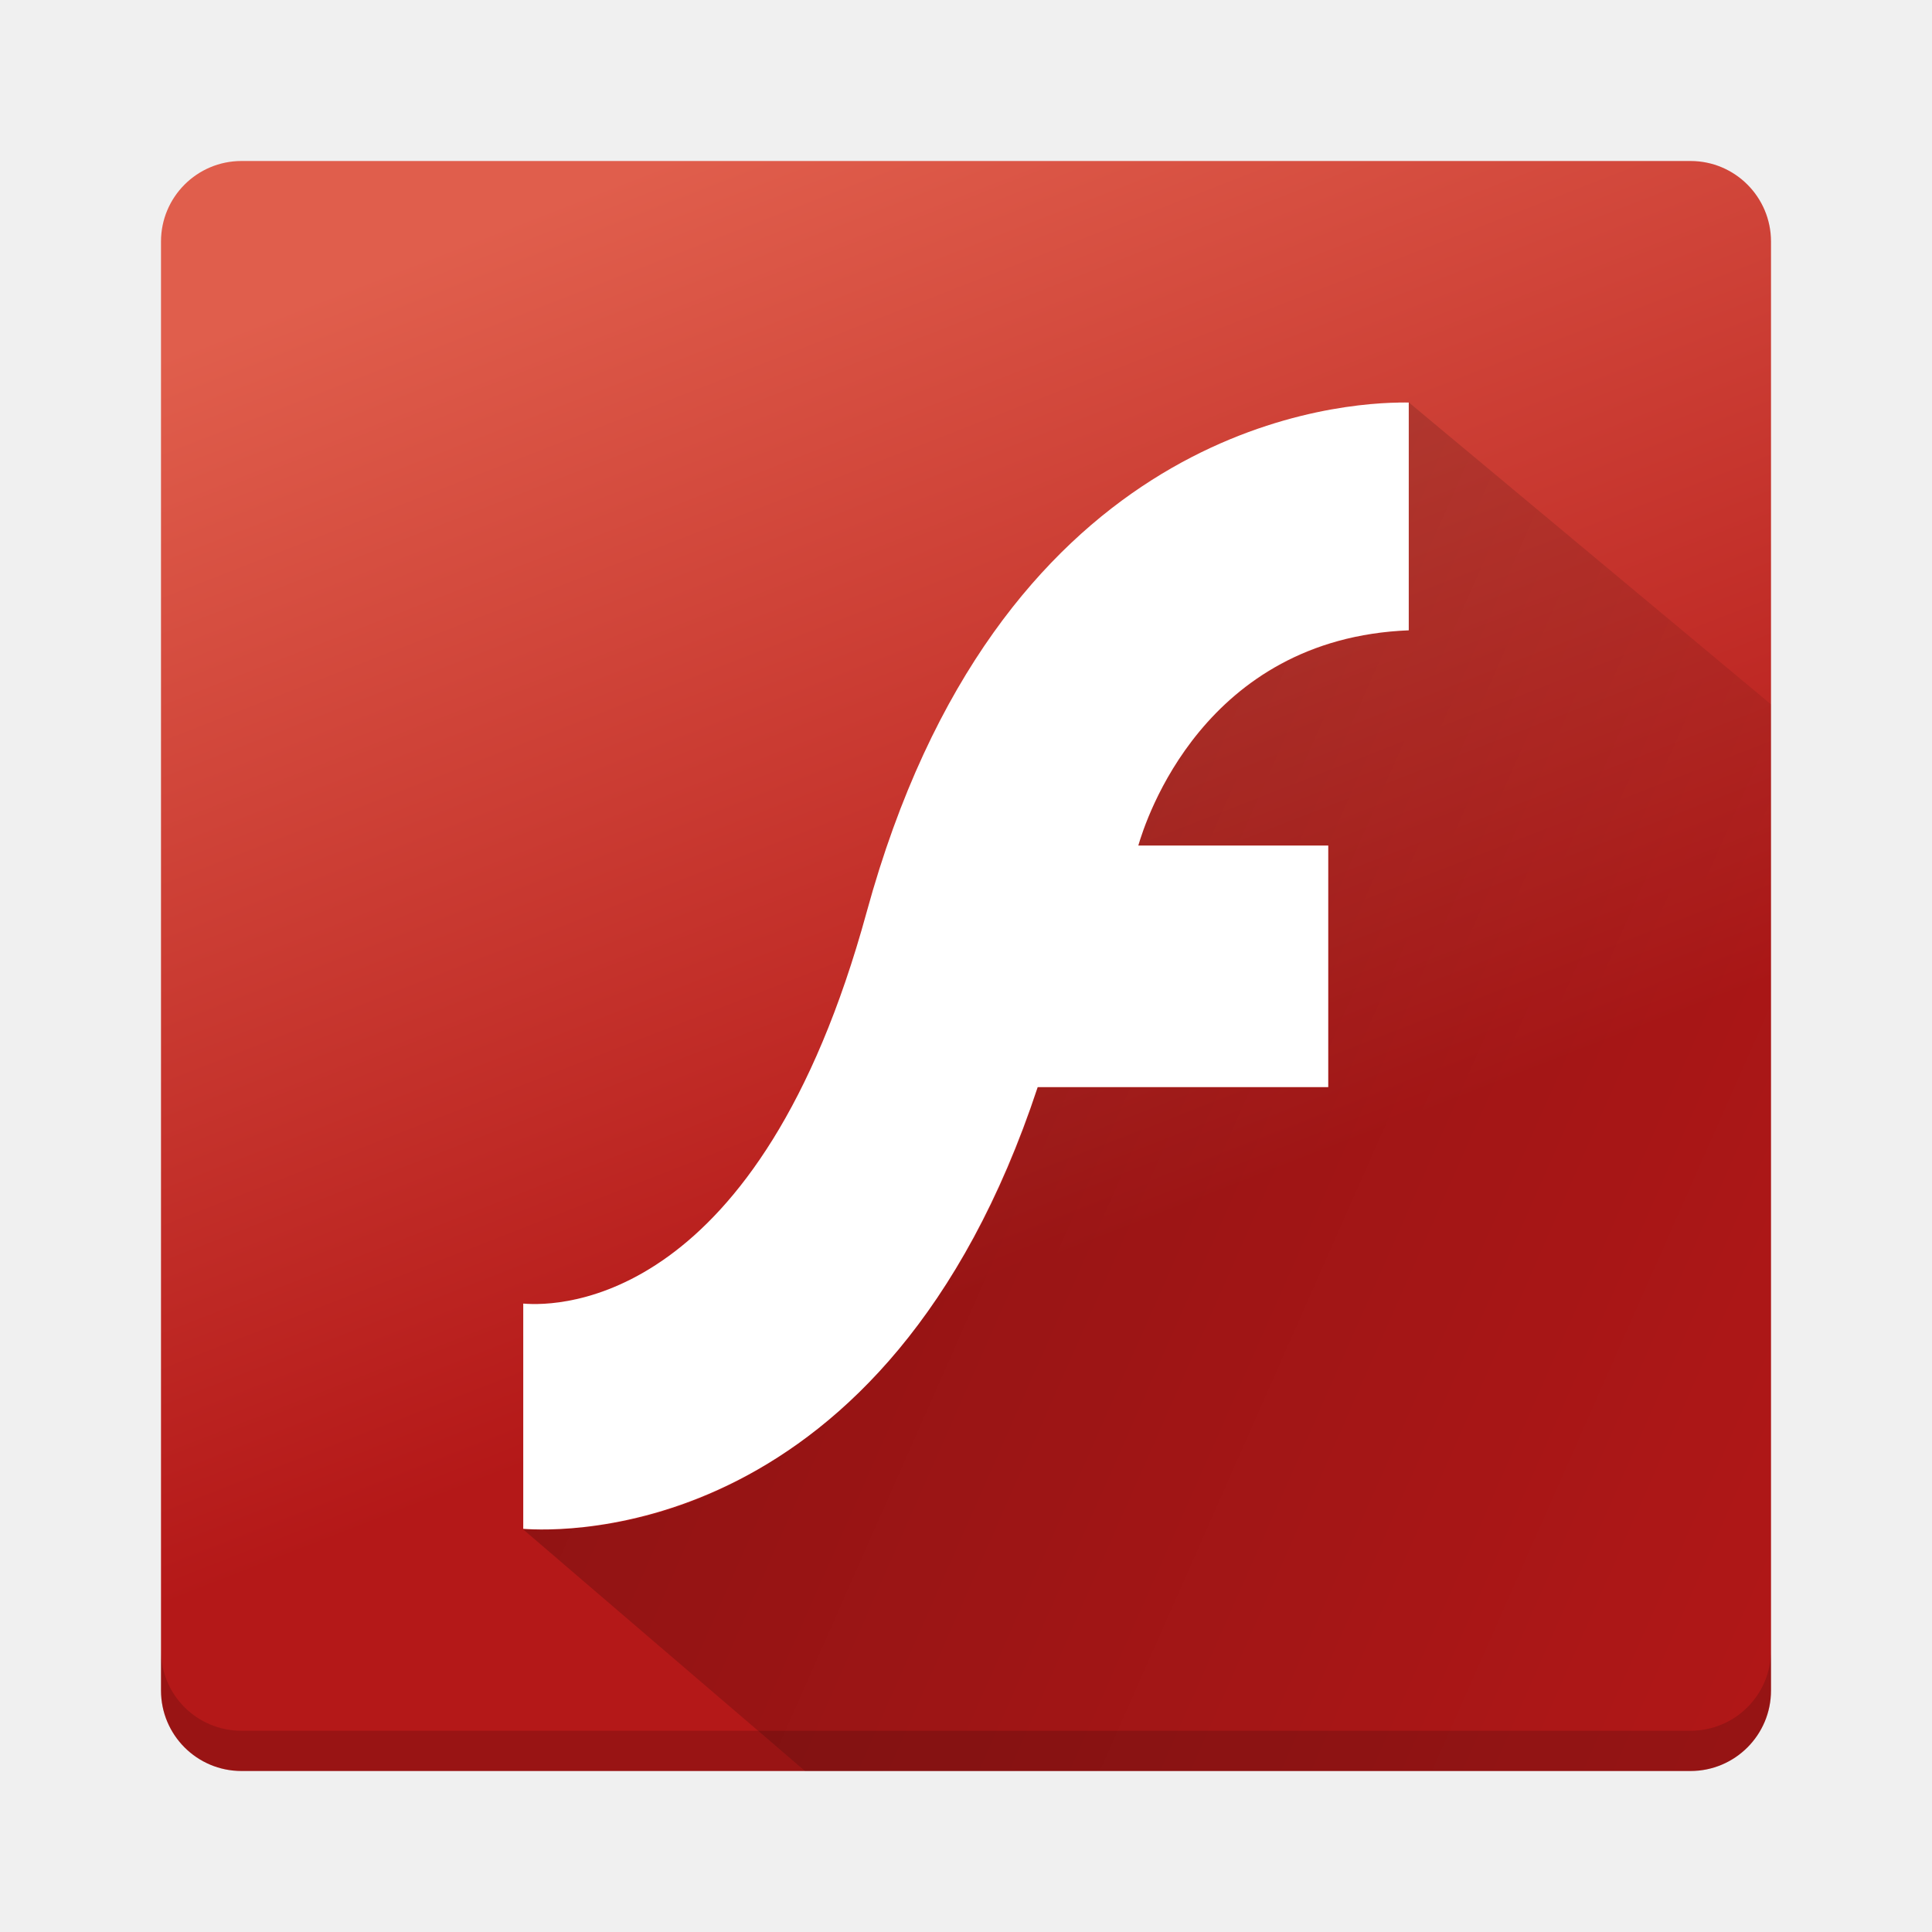
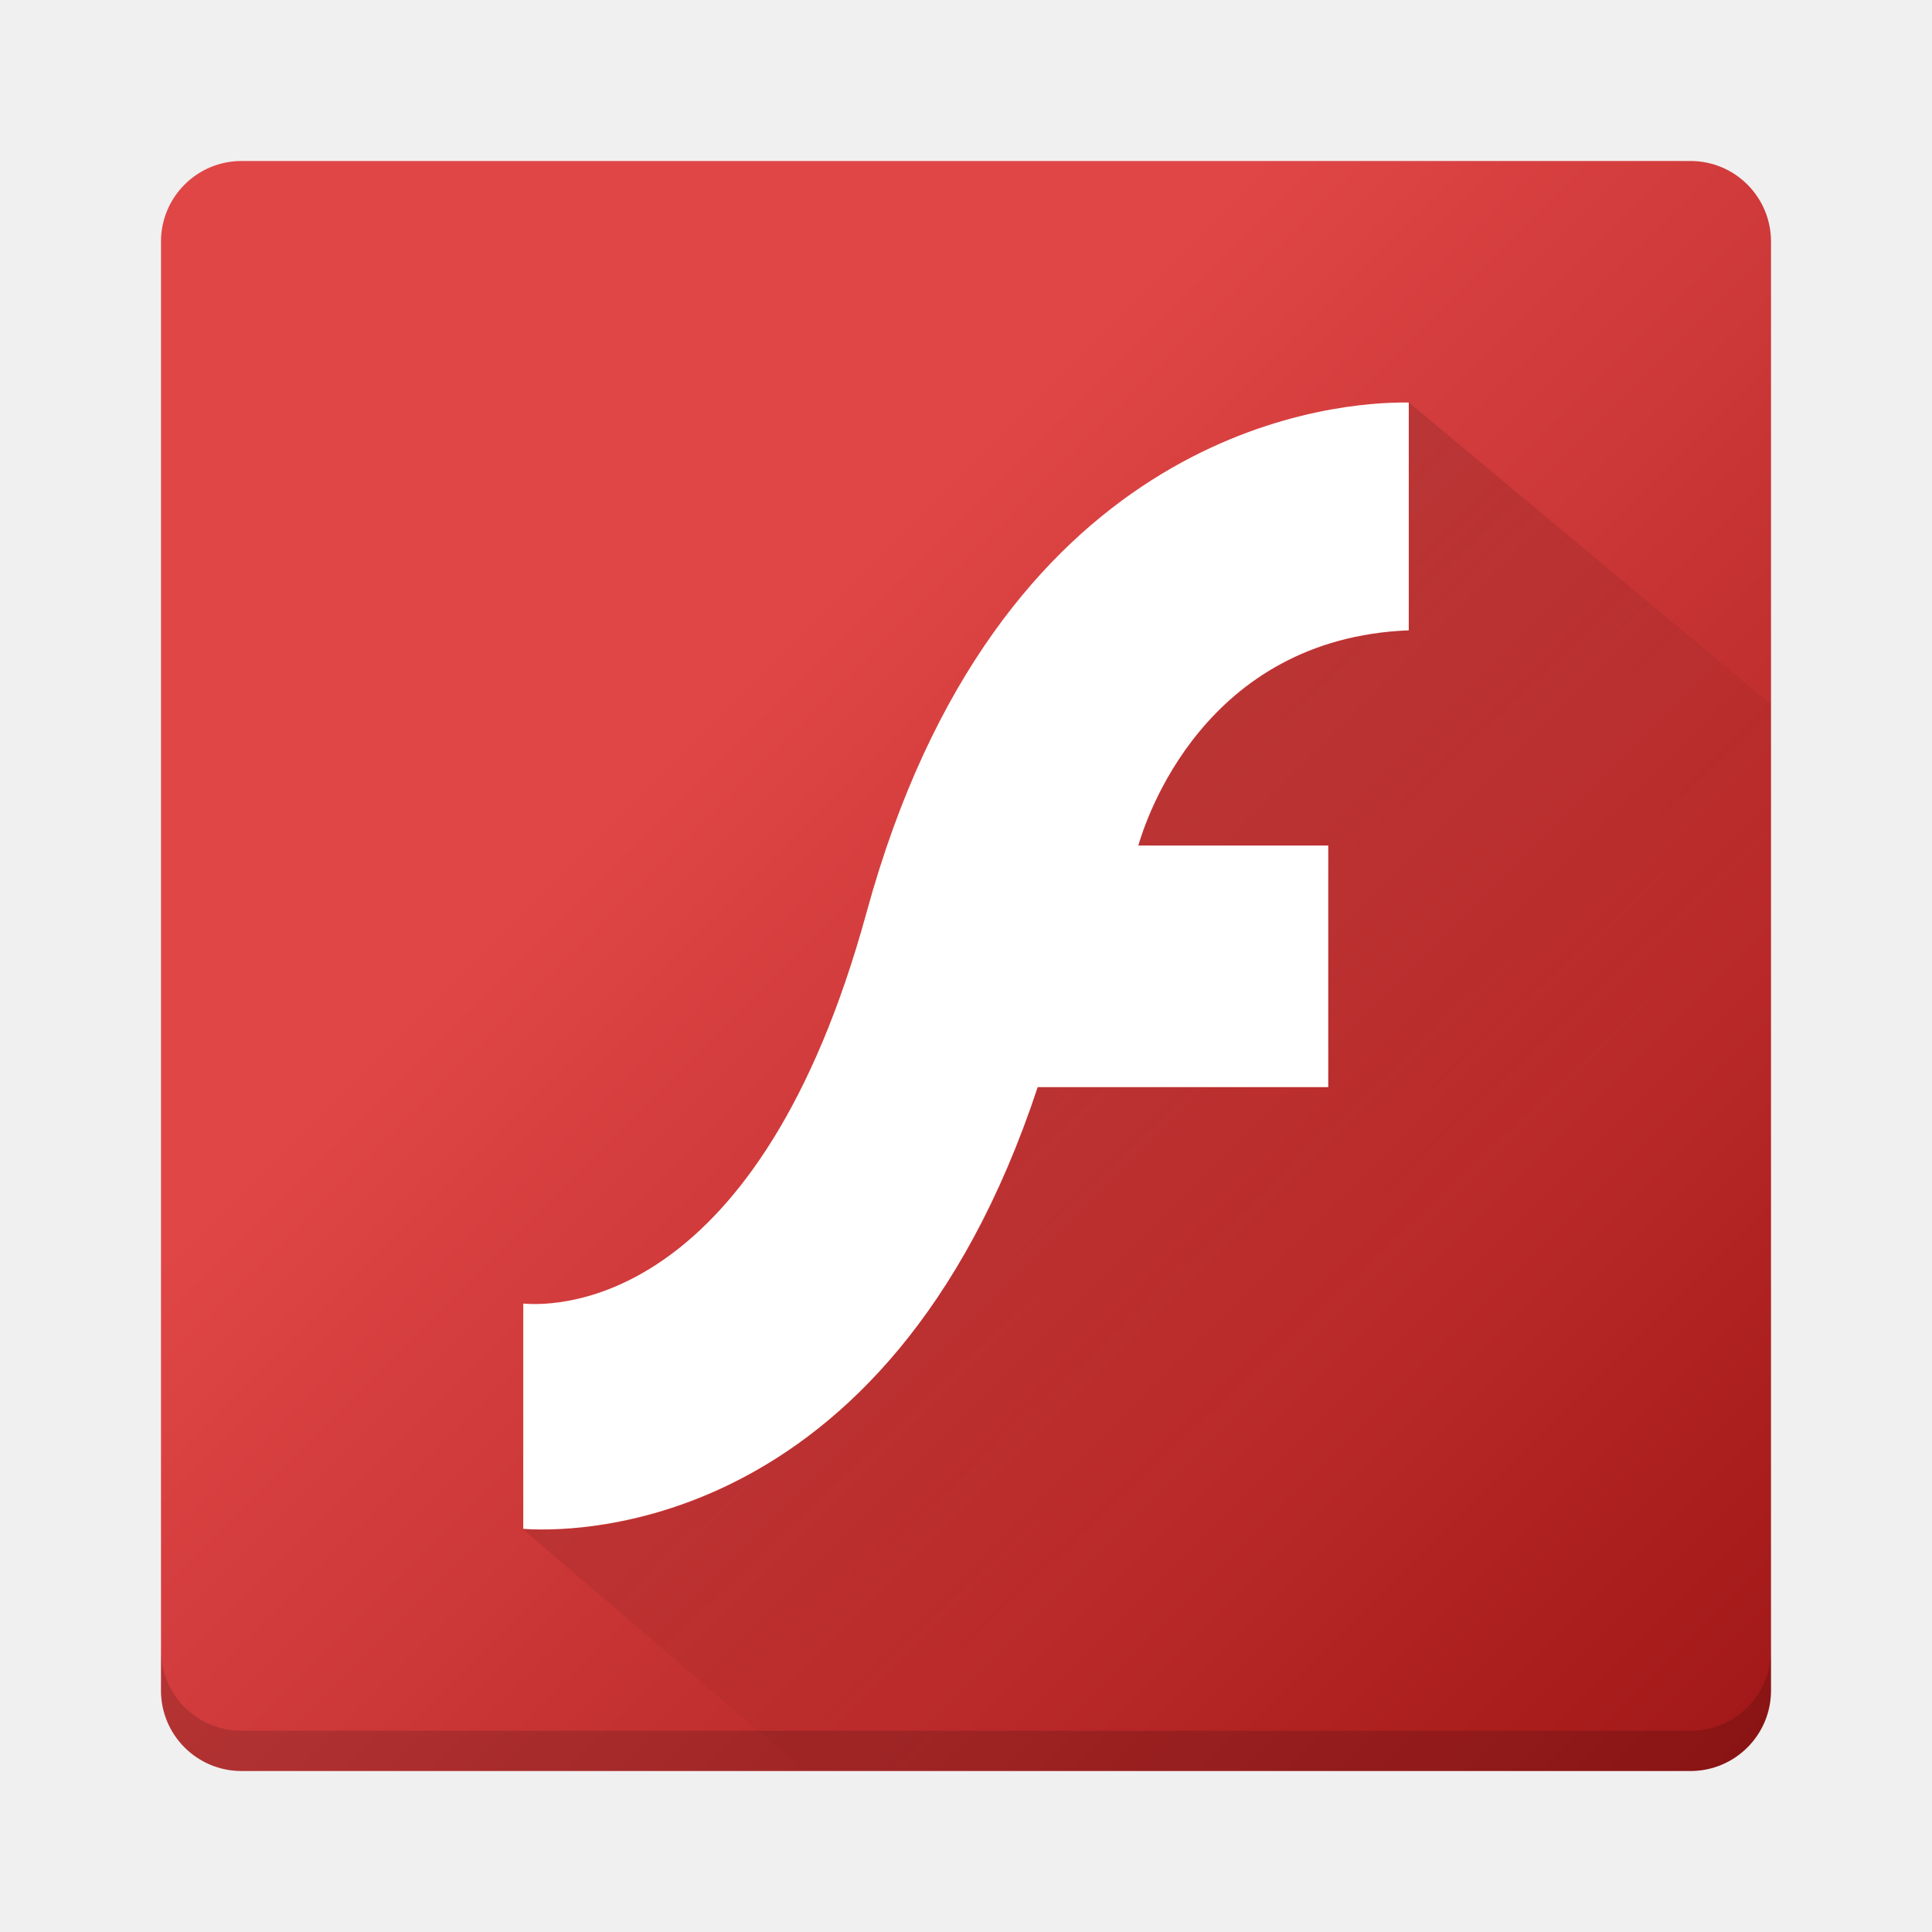
<svg xmlns="http://www.w3.org/2000/svg" xmlns:xlink="http://www.w3.org/1999/xlink" width="48" height="48" version="1.1" id="svg17">
  <defs id="defs8">
    <linearGradient id="linearGradient4167">
      <stop style="stop-color:#ffffff;stop-opacity:0" offset="0" id="stop1" />
      <stop style="stop-color:#ffffff;stop-opacity:1" offset="1" id="stop2" />
    </linearGradient>
    <linearGradient id="linearGradient4324">
      <stop style="stop-color:#eff1f1;stop-opacity:1" offset="0" id="stop3" />
      <stop style="stop-color:#ececec;stop-opacity:1;" offset="1" id="stop4" />
    </linearGradient>
    <linearGradient id="linearGradient4306">
      <stop offset="0" style="stop-color:#000000;stop-opacity:0;" id="stop5" />
      <stop offset="1" style="stop-color:#000000;stop-opacity:1;" id="stop6" />
    </linearGradient>
    <linearGradient id="linearGradient4266">
-       <stop style="stop-color:#b41818;stop-opacity:1;" offset="0.34" id="stop7" />
-       <stop style="stop-color:#e05e4c;stop-opacity:1" offset="1" id="stop8" />
+       <stop style="stop-color:#e04646;stop-opacity:1;" offset="0.34" id="stop7" />
+       <stop style="stop-color:#a11717;stop-opacity:1;" offset="1" id="stop8" />
    </linearGradient>
-     <linearGradient xlink:href="#linearGradient4266" id="linearGradient4272" x1="35" y1="44" x2="19" y2="3" gradientUnits="userSpaceOnUse" />
+     <linearGradient xlink:href="#linearGradient4266" id="linearGradient4272" x1="3.974" y1="4.061" x2="43.788" y2="43.874" gradientUnits="userSpaceOnUse" />
    <linearGradient xlink:href="#linearGradient4306" id="linearGradient4312" x1="-17" y1="12" x2="-7" y2="12" gradientUnits="userSpaceOnUse" />
    <radialGradient xlink:href="#linearGradient4324" id="radialGradient4340" cx="-12" cy="12" fx="-12" fy="12" r="4" gradientUnits="userSpaceOnUse" />
    <linearGradient xlink:href="#linearGradient4167" id="linearGradient4165" gradientUnits="userSpaceOnUse" x1="-17" y1="12" x2="-7" y2="12" gradientTransform="translate(24,0)" />
    <linearGradient xlink:href="#linearGradient4306" id="linearGradient4186" gradientUnits="userSpaceOnUse" x1="-17" y1="12" x2="-7" y2="12" gradientTransform="translate(-12,12)" />
    <radialGradient xlink:href="#linearGradient4324" id="radialGradient4188" gradientUnits="userSpaceOnUse" cx="-12" cy="12" fx="-12" fy="12" r="4" gradientTransform="translate(-12,12)" />
    <linearGradient xlink:href="#linearGradient4167" id="linearGradient4190" gradientUnits="userSpaceOnUse" gradientTransform="translate(36,12)" x1="-17" y1="12" x2="-7" y2="12" />
    <linearGradient xlink:href="#linearGradient4306" id="linearGradient4200" gradientUnits="userSpaceOnUse" x1="-17" y1="12" x2="-7" y2="12" gradientTransform="translate(-24,24)" />
    <radialGradient xlink:href="#linearGradient4324" id="radialGradient4202" gradientUnits="userSpaceOnUse" cx="-12" cy="12" fx="-12" fy="12" r="4" gradientTransform="translate(-24,24)" />
    <linearGradient xlink:href="#linearGradient4167" id="linearGradient4204" gradientUnits="userSpaceOnUse" gradientTransform="translate(48,24)" x1="-17" y1="12" x2="-7" y2="12" />
-     <linearGradient xlink:href="#linearGradient5" id="linearGradient6" x1="27.315" y1="20.877" x2="44.789" y2="28.397" gradientUnits="userSpaceOnUse" gradientTransform="matrix(1.848802,0,0,1.796747,-24.09604,-32.98194)" />
+     <linearGradient xlink:href="#linearGradient5" id="linearGradient6" x1="27.223" y1="20.967" x2="37.175" y2="31.207" gradientUnits="userSpaceOnUse" gradientTransform="matrix(1.848802,0,0,1.796747,-24.09604,-32.98194)" />
    <linearGradient id="linearGradient5">
      <stop style="stop-color:#000000;stop-opacity:1;" offset="0" id="stop5-3" />
      <stop style="stop-color:#000000;stop-opacity:0;" offset="1" id="stop6-6" />
    </linearGradient>
  </defs>
  <g id="g17">
    <rect style="opacity:1;fill:url(#linearGradient4272);fill-opacity:1;stroke:none;stroke-width:2;stroke-linecap:round;stroke-linejoin:round;stroke-miterlimit:4;stroke-dasharray:none;stroke-opacity:1" width="40" height="40" x="4" y="4" rx="2" ry="2" id="rect8" />
    <path id="path3" style="opacity:0.2;fill:url(#linearGradient6);fill-opacity:1;stroke-width:1.823" d="m 35.003,9.999 -5.88e-4,5.662 c -3.791,0.162 -5.888,2.735 -6.724,5.343 l 4.724,-0.002 -0.011,6.004 -7.209,0.006 c -2.256,7.105 -7.285,11.214 -12.788,10.983 L 20,44 l 22.166,-0.002 c 0.974,-0.082 1.777,-0.89 1.834,-1.882 L 44,17.5 Z" />
    <path style="opacity:0.15;fill:#000000;fill-opacity:1;stroke:none;stroke-width:2;stroke-linecap:round;stroke-linejoin:round;stroke-miterlimit:4;stroke-dasharray:none;stroke-opacity:1" d="M 4 41 L 4 42 C 4 43.108 4.892 44 6 44 L 42 44 C 43.108 44 44 43.108 44 42 L 44 41 C 44 42.108 43.108 43 42 43 L 6 43 C 4.892 43 4 42.108 4 41 z" id="path8" />
    <path fill="#ffffff" d="m 34.75,10.002 c -1.963,0.03 -9.995,0.884 -13.219,12.662 -2.668,9.747 -7.615,9.802 -8.531,9.723 v 5.596 c 0.928,0.071 9.026,0.375 12.781,-10.974 H 33 V 21.007 H 28.281 c 0.18,-0.625 1.625,-5.145 6.719,-5.347 v -5.659 c -0.073,-7.4e-4 -0.09,-0.002 -0.25,0 z" id="path4" style="stroke-width:1" />
  </g>
</svg>
